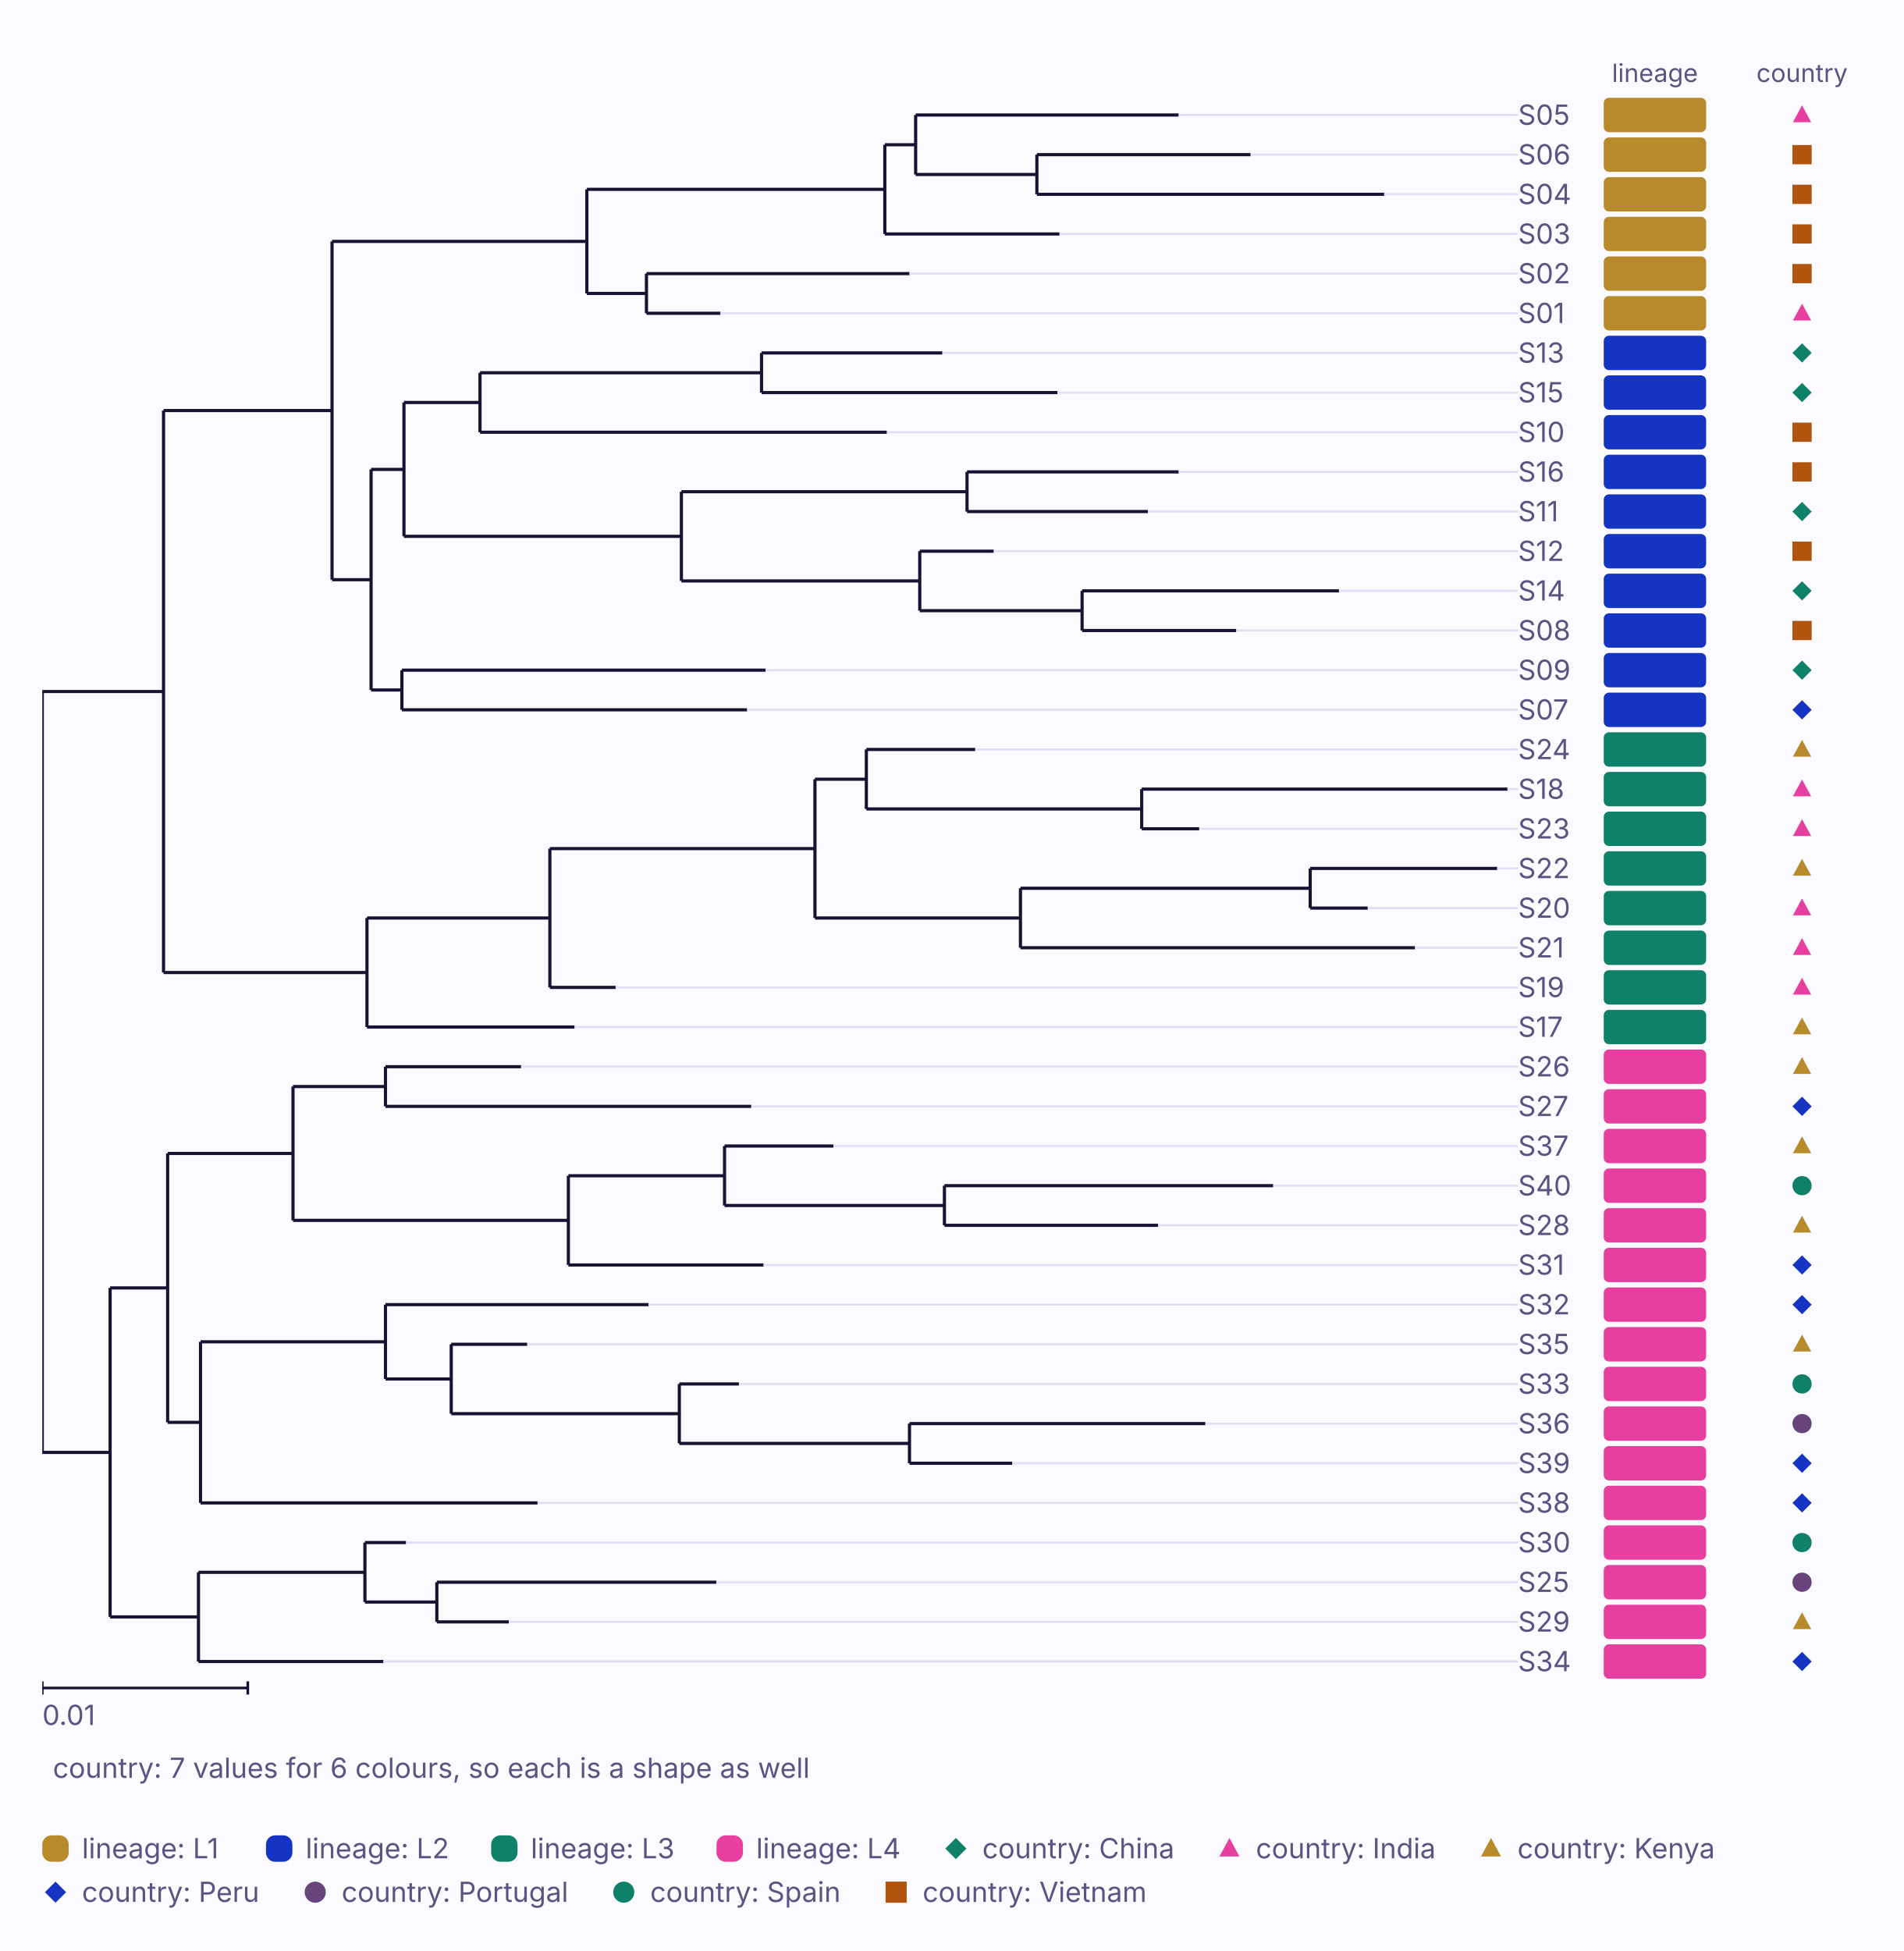
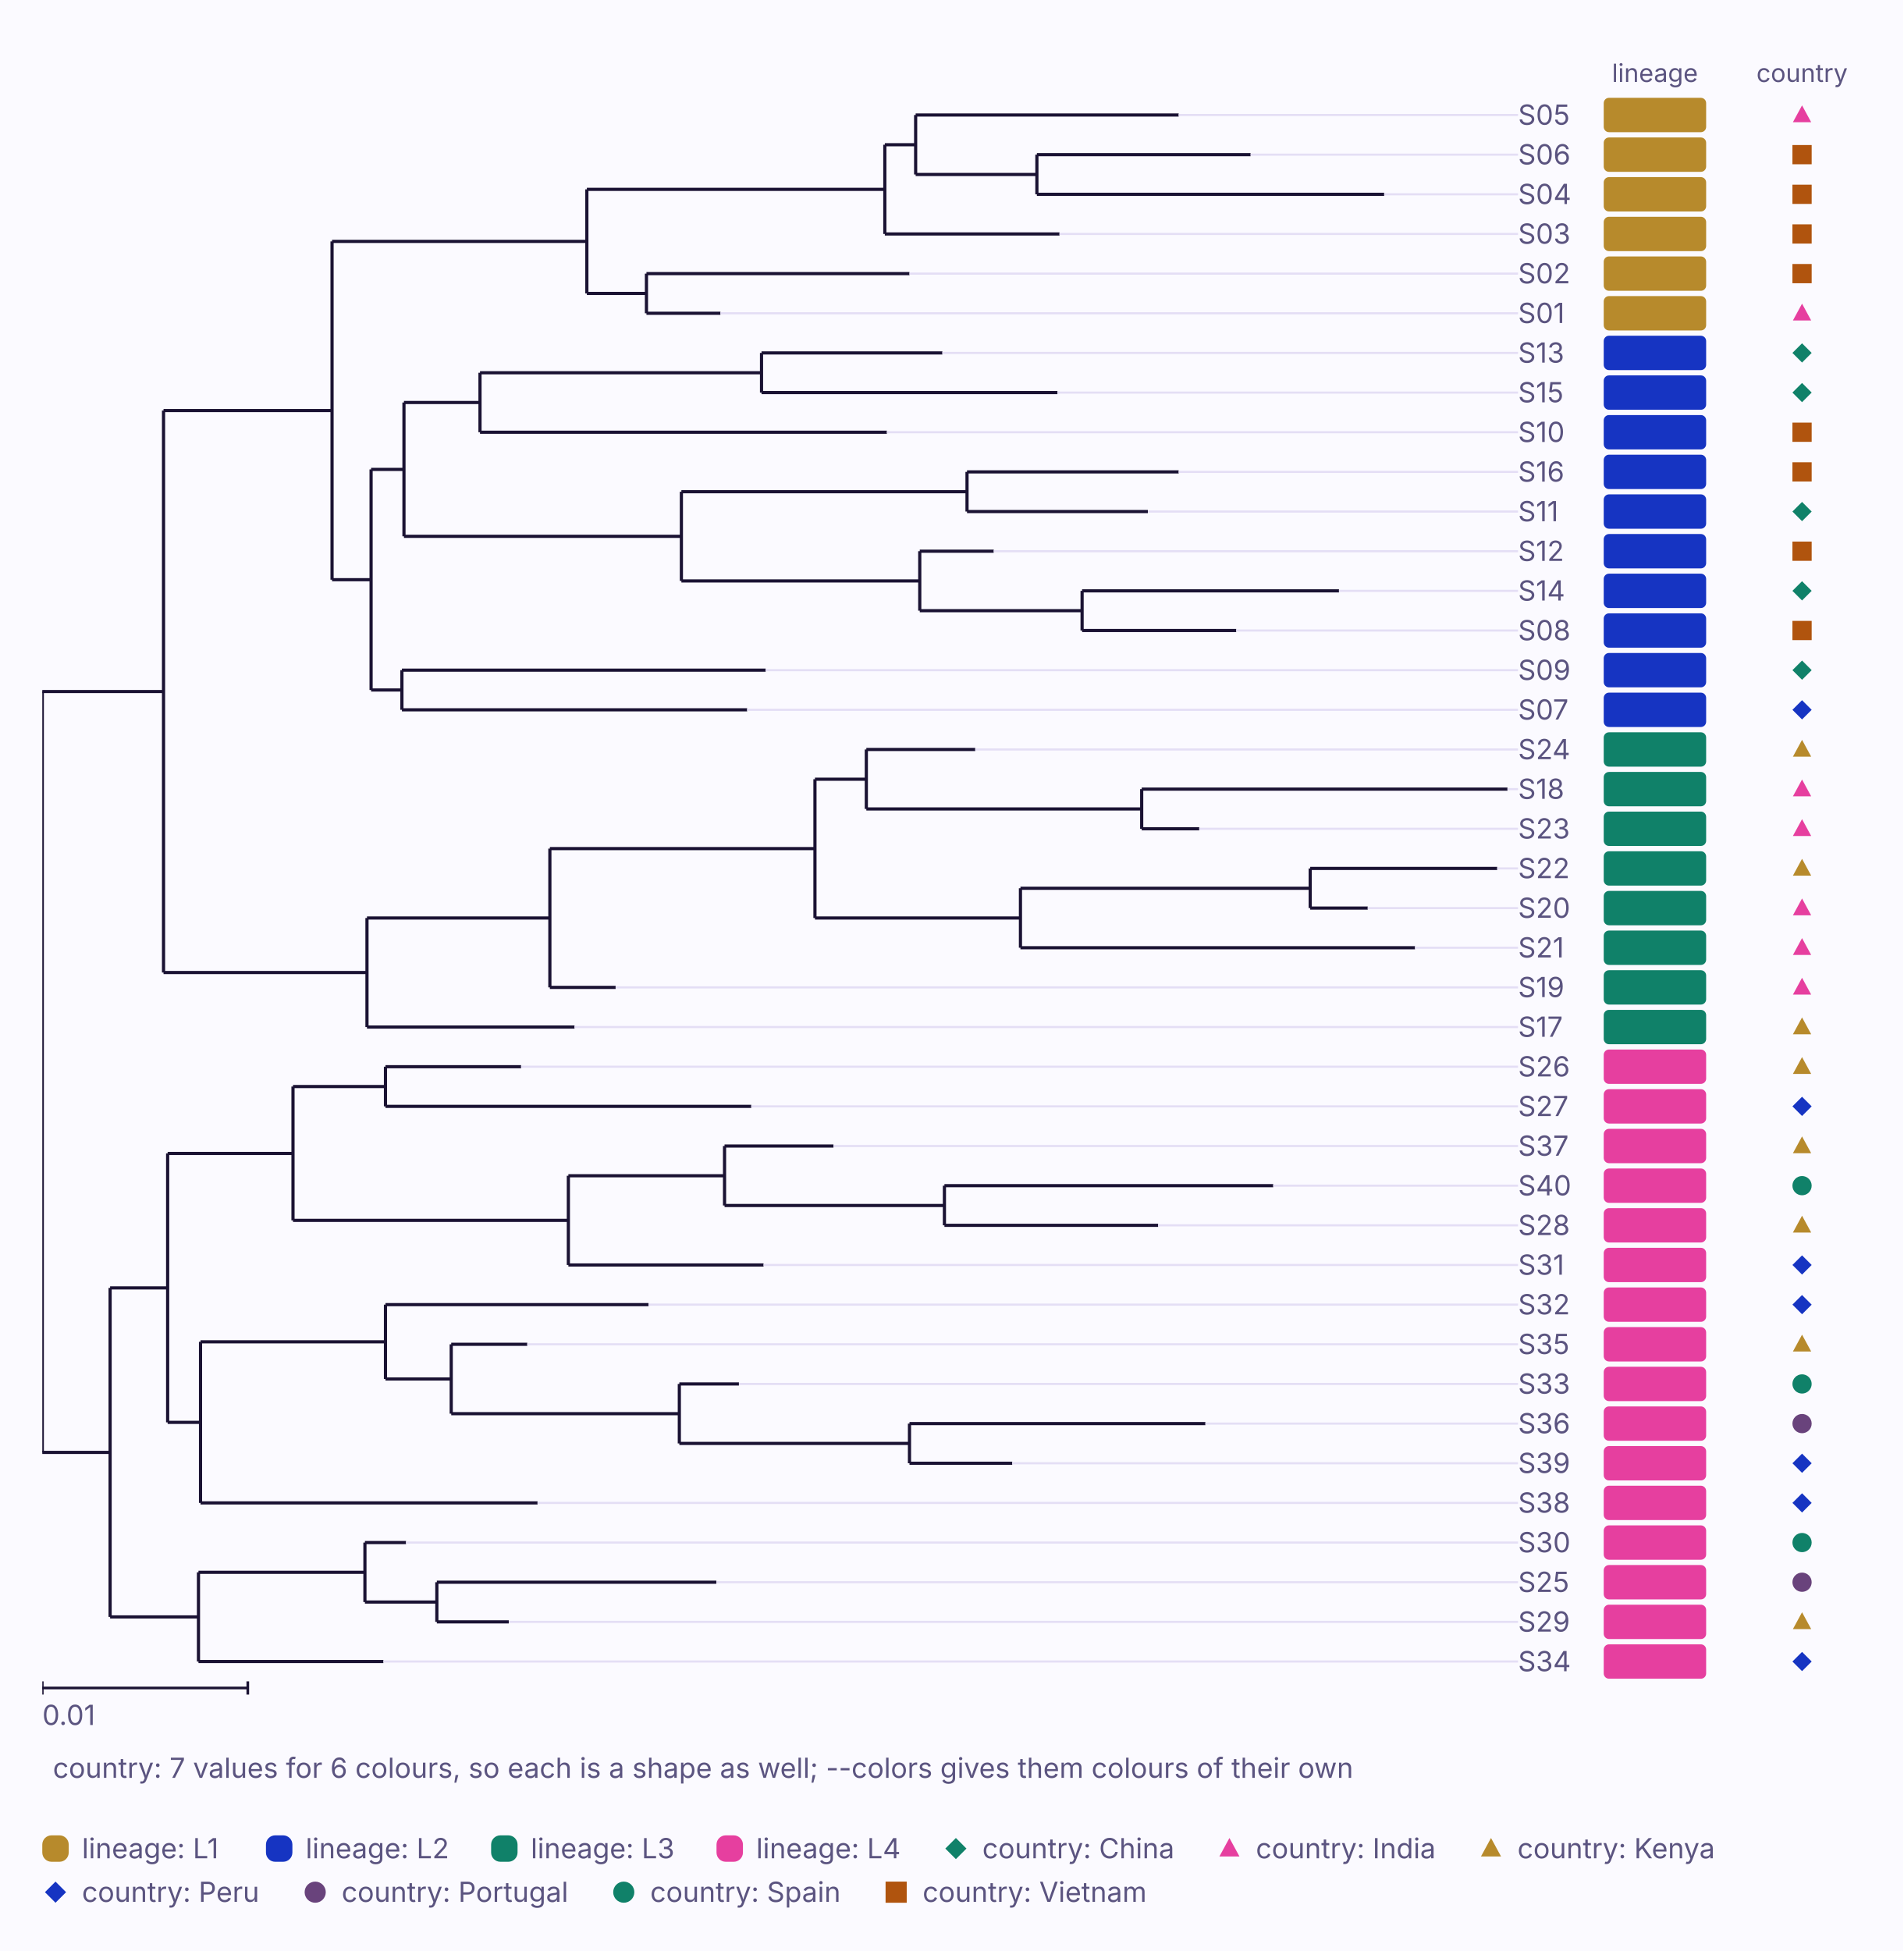
<svg xmlns="http://www.w3.org/2000/svg" width="720" height="738" viewBox="0 0 720 738" font-family="Inter, Liberation Sans, Arial, Helvetica, sans-serif" role="img" aria-labelledby="karyon-title karyon-desc">
  <defs>
    <clipPath id="karyon-clip-0">
      <rect x="16" y="14" width="686" height="665" />
    </clipPath>
    <clipPath id="karyon-clip-1">
      <rect x="16" y="691" width="686" height="33" />
    </clipPath>
  </defs>
  <rect x="0" y="0" width="720" height="738" fill="#fbfaff" />
  <g clip-path="url(#karyon-clip-0)">
    <line x1="16" y1="261.586" x2="61.866" y2="261.586" stroke="#1a1233" stroke-width="1.2" />
    <line x1="61.866" y1="155.297" x2="125.613" y2="155.297" stroke="#1a1233" stroke-width="1.2" />
    <line x1="125.613" y1="91.313" x2="222.009" y2="91.313" stroke="#1a1233" stroke-width="1.2" />
    <line x1="222.009" y1="71.625" x2="334.732" y2="71.625" stroke="#1a1233" stroke-width="1.2" />
    <line x1="334.732" y1="54.75" x2="346.392" y2="54.75" stroke="#1a1233" stroke-width="1.2" />
    <line x1="346.392" y1="43.5" x2="445.899" y2="43.5" stroke="#1a1233" stroke-width="1.2" />
    <line x1="346.392" y1="66" x2="392.259" y2="66" stroke="#1a1233" stroke-width="1.2" />
    <line x1="392.259" y1="58.5" x2="473.108" y2="58.5" stroke="#1a1233" stroke-width="1.2" />
    <line x1="392.259" y1="73.5" x2="523.638" y2="73.5" stroke="#1a1233" stroke-width="1.2" />
    <line x1="334.732" y1="88.5" x2="400.81" y2="88.5" stroke="#1a1233" stroke-width="1.2" />
    <line x1="222.009" y1="111" x2="244.554" y2="111" stroke="#1a1233" stroke-width="1.2" />
    <line x1="244.554" y1="103.5" x2="344.06" y2="103.5" stroke="#1a1233" stroke-width="1.2" />
    <line x1="244.554" y1="118.5" x2="272.54" y2="118.5" stroke="#1a1233" stroke-width="1.2" />
    <line x1="125.613" y1="219.281" x2="140.383" y2="219.281" stroke="#1a1233" stroke-width="1.2" />
    <line x1="140.383" y1="177.563" x2="152.821" y2="177.563" stroke="#1a1233" stroke-width="1.2" />
    <line x1="152.821" y1="152.25" x2="181.585" y2="152.25" stroke="#1a1233" stroke-width="1.2" />
    <line x1="181.585" y1="141" x2="288.088" y2="141" stroke="#1a1233" stroke-width="1.2" />
    <line x1="288.088" y1="133.5" x2="356.499" y2="133.5" stroke="#1a1233" stroke-width="1.2" />
    <line x1="288.088" y1="148.5" x2="400.033" y2="148.5" stroke="#1a1233" stroke-width="1.2" />
    <line x1="181.585" y1="163.5" x2="335.509" y2="163.5" stroke="#1a1233" stroke-width="1.2" />
    <line x1="152.821" y1="202.875" x2="257.77" y2="202.875" stroke="#1a1233" stroke-width="1.2" />
    <line x1="257.77" y1="186" x2="365.827" y2="186" stroke="#1a1233" stroke-width="1.2" />
    <line x1="365.827" y1="178.5" x2="445.899" y2="178.5" stroke="#1a1233" stroke-width="1.2" />
    <line x1="365.827" y1="193.5" x2="434.238" y2="193.5" stroke="#1a1233" stroke-width="1.2" />
    <line x1="257.77" y1="219.75" x2="347.947" y2="219.75" stroke="#1a1233" stroke-width="1.2" />
    <line x1="347.947" y1="208.5" x2="375.933" y2="208.5" stroke="#1a1233" stroke-width="1.2" />
    <line x1="347.947" y1="231" x2="409.361" y2="231" stroke="#1a1233" stroke-width="1.2" />
    <line x1="409.361" y1="223.5" x2="506.536" y2="223.5" stroke="#1a1233" stroke-width="1.2" />
    <line x1="409.361" y1="238.5" x2="467.666" y2="238.5" stroke="#1a1233" stroke-width="1.2" />
    <line x1="140.383" y1="261" x2="152.044" y2="261" stroke="#1a1233" stroke-width="1.2" />
    <line x1="152.044" y1="253.5" x2="289.643" y2="253.5" stroke="#1a1233" stroke-width="1.2" />
    <line x1="152.044" y1="268.5" x2="282.646" y2="268.5" stroke="#1a1233" stroke-width="1.2" />
    <line x1="61.866" y1="367.875" x2="138.828" y2="367.875" stroke="#1a1233" stroke-width="1.2" />
    <line x1="138.828" y1="347.25" x2="208.016" y2="347.25" stroke="#1a1233" stroke-width="1.2" />
    <line x1="208.016" y1="321" x2="308.3" y2="321" stroke="#1a1233" stroke-width="1.2" />
    <line x1="308.3" y1="294.75" x2="327.735" y2="294.75" stroke="#1a1233" stroke-width="1.2" />
    <line x1="327.735" y1="283.5" x2="368.937" y2="283.5" stroke="#1a1233" stroke-width="1.2" />
    <line x1="327.735" y1="306" x2="431.906" y2="306" stroke="#1a1233" stroke-width="1.2" />
    <line x1="431.906" y1="298.5" x2="570.282" y2="298.5" stroke="#1a1233" stroke-width="1.2" />
    <line x1="431.906" y1="313.5" x2="453.673" y2="313.5" stroke="#1a1233" stroke-width="1.2" />
    <line x1="308.3" y1="347.25" x2="386.04" y2="347.25" stroke="#1a1233" stroke-width="1.2" />
    <line x1="386.04" y1="336" x2="495.652" y2="336" stroke="#1a1233" stroke-width="1.2" />
    <line x1="495.652" y1="328.5" x2="566.395" y2="328.5" stroke="#1a1233" stroke-width="1.2" />
    <line x1="495.652" y1="343.5" x2="517.419" y2="343.5" stroke="#1a1233" stroke-width="1.2" />
    <line x1="386.04" y1="358.5" x2="535.299" y2="358.5" stroke="#1a1233" stroke-width="1.2" />
    <line x1="208.016" y1="373.5" x2="232.893" y2="373.5" stroke="#1a1233" stroke-width="1.2" />
    <line x1="138.828" y1="388.5" x2="217.345" y2="388.5" stroke="#1a1233" stroke-width="1.2" />
    <line x1="16" y1="549.398" x2="41.654" y2="549.398" stroke="#1a1233" stroke-width="1.2" />
    <line x1="41.654" y1="487.172" x2="63.421" y2="487.172" stroke="#1a1233" stroke-width="1.2" />
    <line x1="63.421" y1="436.313" x2="110.842" y2="436.313" stroke="#1a1233" stroke-width="1.2" />
    <line x1="110.842" y1="411" x2="145.825" y2="411" stroke="#1a1233" stroke-width="1.2" />
    <line x1="145.825" y1="403.5" x2="197.133" y2="403.5" stroke="#1a1233" stroke-width="1.2" />
    <line x1="145.825" y1="418.5" x2="284.201" y2="418.5" stroke="#1a1233" stroke-width="1.2" />
    <line x1="110.842" y1="461.625" x2="215.013" y2="461.625" stroke="#1a1233" stroke-width="1.2" />
    <line x1="215.013" y1="444.75" x2="274.095" y2="444.75" stroke="#1a1233" stroke-width="1.2" />
    <line x1="274.095" y1="433.5" x2="315.297" y2="433.5" stroke="#1a1233" stroke-width="1.2" />
    <line x1="274.095" y1="456" x2="357.276" y2="456" stroke="#1a1233" stroke-width="1.2" />
    <line x1="357.276" y1="448.5" x2="481.659" y2="448.5" stroke="#1a1233" stroke-width="1.2" />
    <line x1="357.276" y1="463.5" x2="438.125" y2="463.5" stroke="#1a1233" stroke-width="1.2" />
    <line x1="215.013" y1="478.5" x2="288.865" y2="478.5" stroke="#1a1233" stroke-width="1.2" />
    <line x1="63.421" y1="538.031" x2="75.859" y2="538.031" stroke="#1a1233" stroke-width="1.2" />
    <line x1="75.859" y1="507.563" x2="145.825" y2="507.563" stroke="#1a1233" stroke-width="1.2" />
    <line x1="145.825" y1="493.5" x2="245.331" y2="493.5" stroke="#1a1233" stroke-width="1.2" />
    <line x1="145.825" y1="521.625" x2="170.701" y2="521.625" stroke="#1a1233" stroke-width="1.2" />
    <line x1="170.701" y1="508.5" x2="199.465" y2="508.5" stroke="#1a1233" stroke-width="1.2" />
    <line x1="170.701" y1="534.75" x2="256.992" y2="534.75" stroke="#1a1233" stroke-width="1.2" />
    <line x1="256.992" y1="523.5" x2="279.537" y2="523.5" stroke="#1a1233" stroke-width="1.2" />
    <line x1="256.992" y1="546" x2="344.06" y2="546" stroke="#1a1233" stroke-width="1.2" />
    <line x1="344.06" y1="538.5" x2="456.005" y2="538.5" stroke="#1a1233" stroke-width="1.2" />
    <line x1="344.06" y1="553.5" x2="382.93" y2="553.5" stroke="#1a1233" stroke-width="1.2" />
    <line x1="75.859" y1="568.5" x2="203.352" y2="568.5" stroke="#1a1233" stroke-width="1.2" />
    <line x1="41.654" y1="611.625" x2="75.082" y2="611.625" stroke="#1a1233" stroke-width="1.2" />
    <line x1="75.082" y1="594.75" x2="138.051" y2="594.75" stroke="#1a1233" stroke-width="1.2" />
    <line x1="138.051" y1="583.5" x2="153.599" y2="583.5" stroke="#1a1233" stroke-width="1.2" />
    <line x1="138.051" y1="606" x2="165.26" y2="606" stroke="#1a1233" stroke-width="1.2" />
    <line x1="165.26" y1="598.5" x2="270.985" y2="598.5" stroke="#1a1233" stroke-width="1.2" />
    <line x1="165.26" y1="613.5" x2="192.468" y2="613.5" stroke="#1a1233" stroke-width="1.2" />
    <line x1="75.082" y1="628.5" x2="145.047" y2="628.5" stroke="#1a1233" stroke-width="1.2" />
    <line x1="16" y1="261.586" x2="16" y2="549.398" stroke="#1a1233" stroke-width="1.2" />
    <g>
      <line x1="61.866" y1="155.297" x2="61.866" y2="367.875" stroke="#1a1233" stroke-width="1.2" />
    </g>
    <g>
      <line x1="125.613" y1="91.313" x2="125.613" y2="219.281" stroke="#1a1233" stroke-width="1.2" />
    </g>
    <g>
      <line x1="222.009" y1="71.625" x2="222.009" y2="111" stroke="#1a1233" stroke-width="1.2" />
    </g>
    <g>
      <line x1="334.732" y1="54.75" x2="334.732" y2="88.5" stroke="#1a1233" stroke-width="1.2" />
    </g>
    <g>
      <line x1="346.392" y1="43.5" x2="346.392" y2="66" stroke="#1a1233" stroke-width="1.2" />
    </g>
    <g>
      <line x1="392.259" y1="58.5" x2="392.259" y2="73.5" stroke="#1a1233" stroke-width="1.2" />
    </g>
    <g>
      <line x1="244.554" y1="103.5" x2="244.554" y2="118.5" stroke="#1a1233" stroke-width="1.2" />
    </g>
    <g>
      <line x1="140.383" y1="177.563" x2="140.383" y2="261" stroke="#1a1233" stroke-width="1.2" />
    </g>
    <g>
      <line x1="152.821" y1="152.25" x2="152.821" y2="202.875" stroke="#1a1233" stroke-width="1.2" />
    </g>
    <g>
      <line x1="181.585" y1="141" x2="181.585" y2="163.5" stroke="#1a1233" stroke-width="1.2" />
    </g>
    <g>
      <line x1="288.088" y1="133.5" x2="288.088" y2="148.5" stroke="#1a1233" stroke-width="1.2" />
    </g>
    <g>
      <line x1="257.77" y1="186" x2="257.77" y2="219.75" stroke="#1a1233" stroke-width="1.2" />
    </g>
    <g>
      <line x1="365.827" y1="178.5" x2="365.827" y2="193.5" stroke="#1a1233" stroke-width="1.2" />
    </g>
    <g>
      <line x1="347.947" y1="208.5" x2="347.947" y2="231" stroke="#1a1233" stroke-width="1.2" />
    </g>
    <g>
      <line x1="409.361" y1="223.5" x2="409.361" y2="238.5" stroke="#1a1233" stroke-width="1.2" />
    </g>
    <g>
      <line x1="152.044" y1="253.5" x2="152.044" y2="268.5" stroke="#1a1233" stroke-width="1.2" />
    </g>
    <g>
      <line x1="138.828" y1="347.25" x2="138.828" y2="388.5" stroke="#1a1233" stroke-width="1.2" />
    </g>
    <g>
      <line x1="208.016" y1="321" x2="208.016" y2="373.5" stroke="#1a1233" stroke-width="1.2" />
    </g>
    <g>
      <line x1="308.3" y1="294.75" x2="308.3" y2="347.25" stroke="#1a1233" stroke-width="1.2" />
    </g>
    <g>
      <line x1="327.735" y1="283.5" x2="327.735" y2="306" stroke="#1a1233" stroke-width="1.2" />
    </g>
    <g>
      <line x1="431.906" y1="298.5" x2="431.906" y2="313.5" stroke="#1a1233" stroke-width="1.2" />
    </g>
    <g>
      <line x1="386.04" y1="336" x2="386.04" y2="358.5" stroke="#1a1233" stroke-width="1.2" />
    </g>
    <g>
      <line x1="495.652" y1="328.5" x2="495.652" y2="343.5" stroke="#1a1233" stroke-width="1.2" />
    </g>
    <g>
      <line x1="41.654" y1="487.172" x2="41.654" y2="611.625" stroke="#1a1233" stroke-width="1.2" />
    </g>
    <g>
      <line x1="63.421" y1="436.313" x2="63.421" y2="538.031" stroke="#1a1233" stroke-width="1.2" />
    </g>
    <g>
      <line x1="110.842" y1="411" x2="110.842" y2="461.625" stroke="#1a1233" stroke-width="1.2" />
    </g>
    <g>
      <line x1="145.825" y1="403.5" x2="145.825" y2="418.5" stroke="#1a1233" stroke-width="1.2" />
    </g>
    <g>
      <line x1="215.013" y1="444.75" x2="215.013" y2="478.5" stroke="#1a1233" stroke-width="1.2" />
    </g>
    <g>
      <line x1="274.095" y1="433.5" x2="274.095" y2="456" stroke="#1a1233" stroke-width="1.2" />
    </g>
    <g>
      <line x1="357.276" y1="448.5" x2="357.276" y2="463.5" stroke="#1a1233" stroke-width="1.2" />
    </g>
    <g>
      <line x1="75.859" y1="507.563" x2="75.859" y2="568.5" stroke="#1a1233" stroke-width="1.2" />
    </g>
    <g>
      <line x1="145.825" y1="493.5" x2="145.825" y2="521.625" stroke="#1a1233" stroke-width="1.2" />
    </g>
    <g>
      <line x1="170.701" y1="508.5" x2="170.701" y2="534.75" stroke="#1a1233" stroke-width="1.2" />
    </g>
    <g>
      <line x1="256.992" y1="523.5" x2="256.992" y2="546" stroke="#1a1233" stroke-width="1.2" />
    </g>
    <g>
      <line x1="344.06" y1="538.5" x2="344.06" y2="553.5" stroke="#1a1233" stroke-width="1.2" />
    </g>
    <g>
      <line x1="75.082" y1="594.75" x2="75.082" y2="628.5" stroke="#1a1233" stroke-width="1.2" />
    </g>
    <g>
      <line x1="138.051" y1="583.5" x2="138.051" y2="606" stroke="#1a1233" stroke-width="1.2" />
    </g>
    <g>
      <line x1="165.26" y1="598.5" x2="165.26" y2="613.5" stroke="#1a1233" stroke-width="1.2" />
    </g>
    <line x1="445.899" y1="43.5" x2="574.282" y2="43.5" stroke="#e4def5" stroke-width="0.8" />
    <text x="574.282" y="47.175" fill="#5b5480" font-size="10.5" text-anchor="start">S05</text>
    <line x1="473.108" y1="58.5" x2="574.282" y2="58.5" stroke="#e4def5" stroke-width="0.8" />
    <text x="574.282" y="62.175" fill="#5b5480" font-size="10.5" text-anchor="start">S06</text>
    <line x1="523.638" y1="73.5" x2="574.282" y2="73.5" stroke="#e4def5" stroke-width="0.8" />
    <text x="574.282" y="77.175" fill="#5b5480" font-size="10.5" text-anchor="start">S04</text>
    <line x1="400.81" y1="88.5" x2="574.282" y2="88.5" stroke="#e4def5" stroke-width="0.8" />
    <text x="574.282" y="92.175" fill="#5b5480" font-size="10.5" text-anchor="start">S03</text>
    <line x1="344.06" y1="103.5" x2="574.282" y2="103.5" stroke="#e4def5" stroke-width="0.8" />
    <text x="574.282" y="107.175" fill="#5b5480" font-size="10.5" text-anchor="start">S02</text>
    <line x1="272.54" y1="118.5" x2="574.282" y2="118.5" stroke="#e4def5" stroke-width="0.8" />
    <text x="574.282" y="122.175" fill="#5b5480" font-size="10.5" text-anchor="start">S01</text>
    <line x1="356.499" y1="133.5" x2="574.282" y2="133.5" stroke="#e4def5" stroke-width="0.8" />
    <text x="574.282" y="137.175" fill="#5b5480" font-size="10.5" text-anchor="start">S13</text>
    <line x1="400.033" y1="148.5" x2="574.282" y2="148.5" stroke="#e4def5" stroke-width="0.8" />
    <text x="574.282" y="152.175" fill="#5b5480" font-size="10.5" text-anchor="start">S15</text>
    <line x1="335.509" y1="163.5" x2="574.282" y2="163.5" stroke="#e4def5" stroke-width="0.8" />
    <text x="574.282" y="167.175" fill="#5b5480" font-size="10.5" text-anchor="start">S10</text>
    <line x1="445.899" y1="178.5" x2="574.282" y2="178.5" stroke="#e4def5" stroke-width="0.8" />
    <text x="574.282" y="182.175" fill="#5b5480" font-size="10.5" text-anchor="start">S16</text>
    <line x1="434.238" y1="193.5" x2="574.282" y2="193.5" stroke="#e4def5" stroke-width="0.8" />
    <text x="574.282" y="197.175" fill="#5b5480" font-size="10.5" text-anchor="start">S11</text>
    <line x1="375.933" y1="208.5" x2="574.282" y2="208.5" stroke="#e4def5" stroke-width="0.8" />
    <text x="574.282" y="212.175" fill="#5b5480" font-size="10.5" text-anchor="start">S12</text>
    <line x1="506.536" y1="223.5" x2="574.282" y2="223.5" stroke="#e4def5" stroke-width="0.8" />
    <text x="574.282" y="227.175" fill="#5b5480" font-size="10.5" text-anchor="start">S14</text>
    <line x1="467.666" y1="238.5" x2="574.282" y2="238.5" stroke="#e4def5" stroke-width="0.8" />
    <text x="574.282" y="242.175" fill="#5b5480" font-size="10.5" text-anchor="start">S08</text>
    <line x1="289.643" y1="253.5" x2="574.282" y2="253.5" stroke="#e4def5" stroke-width="0.8" />
    <text x="574.282" y="257.175" fill="#5b5480" font-size="10.5" text-anchor="start">S09</text>
    <line x1="282.646" y1="268.5" x2="574.282" y2="268.5" stroke="#e4def5" stroke-width="0.8" />
    <text x="574.282" y="272.175" fill="#5b5480" font-size="10.5" text-anchor="start">S07</text>
    <line x1="368.937" y1="283.5" x2="574.282" y2="283.5" stroke="#e4def5" stroke-width="0.8" />
    <text x="574.282" y="287.175" fill="#5b5480" font-size="10.5" text-anchor="start">S24</text>
    <line x1="570.282" y1="298.5" x2="574.282" y2="298.5" stroke="#e4def5" stroke-width="0.8" />
    <text x="574.282" y="302.175" fill="#5b5480" font-size="10.5" text-anchor="start">S18</text>
    <line x1="453.673" y1="313.5" x2="574.282" y2="313.5" stroke="#e4def5" stroke-width="0.8" />
    <text x="574.282" y="317.175" fill="#5b5480" font-size="10.5" text-anchor="start">S23</text>
    <line x1="566.395" y1="328.5" x2="574.282" y2="328.5" stroke="#e4def5" stroke-width="0.8" />
    <text x="574.282" y="332.175" fill="#5b5480" font-size="10.5" text-anchor="start">S22</text>
    <line x1="517.419" y1="343.5" x2="574.282" y2="343.5" stroke="#e4def5" stroke-width="0.8" />
    <text x="574.282" y="347.175" fill="#5b5480" font-size="10.5" text-anchor="start">S20</text>
    <line x1="535.299" y1="358.5" x2="574.282" y2="358.5" stroke="#e4def5" stroke-width="0.8" />
    <text x="574.282" y="362.175" fill="#5b5480" font-size="10.5" text-anchor="start">S21</text>
    <line x1="232.893" y1="373.5" x2="574.282" y2="373.5" stroke="#e4def5" stroke-width="0.8" />
    <text x="574.282" y="377.175" fill="#5b5480" font-size="10.5" text-anchor="start">S19</text>
    <line x1="217.345" y1="388.5" x2="574.282" y2="388.5" stroke="#e4def5" stroke-width="0.8" />
    <text x="574.282" y="392.175" fill="#5b5480" font-size="10.5" text-anchor="start">S17</text>
    <line x1="197.133" y1="403.5" x2="574.282" y2="403.5" stroke="#e4def5" stroke-width="0.8" />
    <text x="574.282" y="407.175" fill="#5b5480" font-size="10.5" text-anchor="start">S26</text>
    <line x1="284.201" y1="418.5" x2="574.282" y2="418.5" stroke="#e4def5" stroke-width="0.8" />
    <text x="574.282" y="422.175" fill="#5b5480" font-size="10.5" text-anchor="start">S27</text>
    <line x1="315.297" y1="433.5" x2="574.282" y2="433.5" stroke="#e4def5" stroke-width="0.8" />
    <text x="574.282" y="437.175" fill="#5b5480" font-size="10.5" text-anchor="start">S37</text>
    <line x1="481.659" y1="448.5" x2="574.282" y2="448.5" stroke="#e4def5" stroke-width="0.8" />
    <text x="574.282" y="452.175" fill="#5b5480" font-size="10.5" text-anchor="start">S40</text>
    <line x1="438.125" y1="463.5" x2="574.282" y2="463.5" stroke="#e4def5" stroke-width="0.8" />
    <text x="574.282" y="467.175" fill="#5b5480" font-size="10.5" text-anchor="start">S28</text>
    <line x1="288.865" y1="478.5" x2="574.282" y2="478.5" stroke="#e4def5" stroke-width="0.8" />
    <text x="574.282" y="482.175" fill="#5b5480" font-size="10.5" text-anchor="start">S31</text>
    <line x1="245.331" y1="493.5" x2="574.282" y2="493.5" stroke="#e4def5" stroke-width="0.8" />
    <text x="574.282" y="497.175" fill="#5b5480" font-size="10.5" text-anchor="start">S32</text>
    <line x1="199.465" y1="508.5" x2="574.282" y2="508.5" stroke="#e4def5" stroke-width="0.8" />
    <text x="574.282" y="512.175" fill="#5b5480" font-size="10.5" text-anchor="start">S35</text>
    <line x1="279.537" y1="523.5" x2="574.282" y2="523.5" stroke="#e4def5" stroke-width="0.8" />
    <text x="574.282" y="527.175" fill="#5b5480" font-size="10.5" text-anchor="start">S33</text>
    <line x1="456.005" y1="538.5" x2="574.282" y2="538.5" stroke="#e4def5" stroke-width="0.8" />
    <text x="574.282" y="542.175" fill="#5b5480" font-size="10.5" text-anchor="start">S36</text>
    <line x1="382.93" y1="553.5" x2="574.282" y2="553.5" stroke="#e4def5" stroke-width="0.8" />
    <text x="574.282" y="557.175" fill="#5b5480" font-size="10.5" text-anchor="start">S39</text>
    <line x1="203.352" y1="568.5" x2="574.282" y2="568.5" stroke="#e4def5" stroke-width="0.8" />
    <text x="574.282" y="572.175" fill="#5b5480" font-size="10.5" text-anchor="start">S38</text>
    <line x1="153.599" y1="583.5" x2="574.282" y2="583.5" stroke="#e4def5" stroke-width="0.8" />
    <text x="574.282" y="587.175" fill="#5b5480" font-size="10.5" text-anchor="start">S30</text>
    <line x1="270.985" y1="598.5" x2="574.282" y2="598.5" stroke="#e4def5" stroke-width="0.8" />
    <text x="574.282" y="602.175" fill="#5b5480" font-size="10.5" text-anchor="start">S25</text>
    <line x1="192.468" y1="613.5" x2="574.282" y2="613.5" stroke="#e4def5" stroke-width="0.8" />
    <text x="574.282" y="617.175" fill="#5b5480" font-size="10.5" text-anchor="start">S29</text>
    <line x1="145.047" y1="628.5" x2="574.282" y2="628.5" stroke="#e4def5" stroke-width="0.8" />
    <text x="574.282" y="632.175" fill="#5b5480" font-size="10.5" text-anchor="start">S34</text>
    <text x="626.066" y="31" fill="#5b5480" font-size="9.5" text-anchor="middle">lineage</text>
    <g>
      <rect x="606.694" y="37" width="38.744" height="13" rx="2" fill="#b78a2c" />
    </g>
    <g>
      <rect x="606.694" y="52" width="38.744" height="13" rx="2" fill="#b78a2c" />
    </g>
    <g>
      <rect x="606.694" y="67" width="38.744" height="13" rx="2" fill="#b78a2c" />
    </g>
    <g>
      <rect x="606.694" y="82" width="38.744" height="13" rx="2" fill="#b78a2c" />
    </g>
    <g>
      <rect x="606.694" y="97" width="38.744" height="13" rx="2" fill="#b78a2c" />
    </g>
    <g>
      <rect x="606.694" y="112" width="38.744" height="13" rx="2" fill="#b78a2c" />
    </g>
    <g>
      <rect x="606.694" y="127" width="38.744" height="13" rx="2" fill="#1634c2" />
    </g>
    <g>
      <rect x="606.694" y="142" width="38.744" height="13" rx="2" fill="#1634c2" />
    </g>
    <g>
      <rect x="606.694" y="157" width="38.744" height="13" rx="2" fill="#1634c2" />
    </g>
    <g>
      <rect x="606.694" y="172" width="38.744" height="13" rx="2" fill="#1634c2" />
    </g>
    <g>
      <rect x="606.694" y="187" width="38.744" height="13" rx="2" fill="#1634c2" />
    </g>
    <g>
      <rect x="606.694" y="202" width="38.744" height="13" rx="2" fill="#1634c2" />
    </g>
    <g>
      <rect x="606.694" y="217" width="38.744" height="13" rx="2" fill="#1634c2" />
    </g>
    <g>
      <rect x="606.694" y="232" width="38.744" height="13" rx="2" fill="#1634c2" />
    </g>
    <g>
      <rect x="606.694" y="247" width="38.744" height="13" rx="2" fill="#1634c2" />
    </g>
    <g>
      <rect x="606.694" y="262" width="38.744" height="13" rx="2" fill="#1634c2" />
    </g>
    <g>
      <rect x="606.694" y="277" width="38.744" height="13" rx="2" fill="#108169" />
    </g>
    <g>
      <rect x="606.694" y="292" width="38.744" height="13" rx="2" fill="#108169" />
    </g>
    <g>
      <rect x="606.694" y="307" width="38.744" height="13" rx="2" fill="#108169" />
    </g>
    <g>
      <rect x="606.694" y="322" width="38.744" height="13" rx="2" fill="#108169" />
    </g>
    <g>
      <rect x="606.694" y="337" width="38.744" height="13" rx="2" fill="#108169" />
    </g>
    <g>
      <rect x="606.694" y="352" width="38.744" height="13" rx="2" fill="#108169" />
    </g>
    <g>
      <rect x="606.694" y="367" width="38.744" height="13" rx="2" fill="#108169" />
    </g>
    <g>
      <rect x="606.694" y="382" width="38.744" height="13" rx="2" fill="#108169" />
    </g>
    <g>
      <rect x="606.694" y="397" width="38.744" height="13" rx="2" fill="#e63f9f" />
    </g>
    <g>
      <rect x="606.694" y="412" width="38.744" height="13" rx="2" fill="#e63f9f" />
    </g>
    <g>
      <rect x="606.694" y="427" width="38.744" height="13" rx="2" fill="#e63f9f" />
    </g>
    <g>
      <rect x="606.694" y="442" width="38.744" height="13" rx="2" fill="#e63f9f" />
    </g>
    <g>
      <rect x="606.694" y="457" width="38.744" height="13" rx="2" fill="#e63f9f" />
    </g>
    <g>
      <rect x="606.694" y="472" width="38.744" height="13" rx="2" fill="#e63f9f" />
    </g>
    <g>
      <rect x="606.694" y="487" width="38.744" height="13" rx="2" fill="#e63f9f" />
    </g>
    <g>
      <rect x="606.694" y="502" width="38.744" height="13" rx="2" fill="#e63f9f" />
    </g>
    <g>
      <rect x="606.694" y="517" width="38.744" height="13" rx="2" fill="#e63f9f" />
    </g>
    <g>
      <rect x="606.694" y="532" width="38.744" height="13" rx="2" fill="#e63f9f" />
    </g>
    <g>
      <rect x="606.694" y="547" width="38.744" height="13" rx="2" fill="#e63f9f" />
    </g>
    <g>
      <rect x="606.694" y="562" width="38.744" height="13" rx="2" fill="#e63f9f" />
    </g>
    <g>
      <rect x="606.694" y="577" width="38.744" height="13" rx="2" fill="#e63f9f" />
    </g>
    <g>
      <rect x="606.694" y="592" width="38.744" height="13" rx="2" fill="#e63f9f" />
    </g>
    <g>
      <rect x="606.694" y="607" width="38.744" height="13" rx="2" fill="#e63f9f" />
    </g>
    <g>
      <rect x="606.694" y="622" width="38.744" height="13" rx="2" fill="#e63f9f" />
    </g>
    <text x="681.719" y="31" fill="#5b5480" font-size="9.5" text-anchor="middle">country</text>
    <g>
      <polygon points="681.719,39.06 685.937,46.83 677.501,46.83" fill="#fbfaff" />
      <polygon points="681.719,39.86 685.177,46.23 678.261,46.23" fill="#e63f9f" />
    </g>
    <g>
      <rect x="677.279" y="54.06" width="8.88" height="8.88" fill="#fbfaff" />
      <rect x="678.079" y="54.86" width="7.28" height="7.28" fill="#b0540e" />
    </g>
    <g>
      <rect x="677.279" y="69.06" width="8.88" height="8.88" fill="#fbfaff" />
      <rect x="678.079" y="69.86" width="7.28" height="7.28" fill="#b0540e" />
    </g>
    <g>
      <rect x="677.279" y="84.06" width="8.88" height="8.88" fill="#fbfaff" />
      <rect x="678.079" y="84.86" width="7.28" height="7.28" fill="#b0540e" />
    </g>
    <g>
      <rect x="677.279" y="99.06" width="8.88" height="8.88" fill="#fbfaff" />
      <rect x="678.079" y="99.86" width="7.28" height="7.28" fill="#b0540e" />
    </g>
    <g>
      <polygon points="681.719,114.06 685.937,121.83 677.501,121.83" fill="#fbfaff" />
      <polygon points="681.719,114.86 685.177,121.23 678.261,121.23" fill="#e63f9f" />
    </g>
    <g>
      <polygon points="681.719,129.06 686.159,133.5 681.719,137.94 677.279,133.5" fill="#fbfaff" />
      <polygon points="681.719,129.86 685.359,133.5 681.719,137.14 678.079,133.5" fill="#108169" />
    </g>
    <g>
      <polygon points="681.719,144.06 686.159,148.5 681.719,152.94 677.279,148.5" fill="#fbfaff" />
      <polygon points="681.719,144.86 685.359,148.5 681.719,152.14 678.079,148.5" fill="#108169" />
    </g>
    <g>
      <rect x="677.279" y="159.06" width="8.88" height="8.88" fill="#fbfaff" />
      <rect x="678.079" y="159.86" width="7.28" height="7.28" fill="#b0540e" />
    </g>
    <g>
      <rect x="677.279" y="174.06" width="8.88" height="8.88" fill="#fbfaff" />
      <rect x="678.079" y="174.86" width="7.28" height="7.28" fill="#b0540e" />
    </g>
    <g>
      <polygon points="681.719,189.06 686.159,193.5 681.719,197.94 677.279,193.5" fill="#fbfaff" />
      <polygon points="681.719,189.86 685.359,193.5 681.719,197.14 678.079,193.5" fill="#108169" />
    </g>
    <g>
      <rect x="677.279" y="204.06" width="8.88" height="8.88" fill="#fbfaff" />
      <rect x="678.079" y="204.86" width="7.28" height="7.28" fill="#b0540e" />
    </g>
    <g>
      <polygon points="681.719,219.06 686.159,223.5 681.719,227.94 677.279,223.5" fill="#fbfaff" />
      <polygon points="681.719,219.86 685.359,223.5 681.719,227.14 678.079,223.5" fill="#108169" />
    </g>
    <g>
      <rect x="677.279" y="234.06" width="8.88" height="8.88" fill="#fbfaff" />
      <rect x="678.079" y="234.86" width="7.28" height="7.28" fill="#b0540e" />
    </g>
    <g>
      <polygon points="681.719,249.06 686.159,253.5 681.719,257.94 677.279,253.5" fill="#fbfaff" />
      <polygon points="681.719,249.86 685.359,253.5 681.719,257.14 678.079,253.5" fill="#108169" />
    </g>
    <g>
      <polygon points="681.719,264.06 686.159,268.5 681.719,272.94 677.279,268.5" fill="#fbfaff" />
      <polygon points="681.719,264.86 685.359,268.5 681.719,272.14 678.079,268.5" fill="#1634c2" />
    </g>
    <g>
      <polygon points="681.719,279.06 685.937,286.83 677.501,286.83" fill="#fbfaff" />
      <polygon points="681.719,279.86 685.177,286.23 678.261,286.23" fill="#b78a2c" />
    </g>
    <g>
      <polygon points="681.719,294.06 685.937,301.83 677.501,301.83" fill="#fbfaff" />
      <polygon points="681.719,294.86 685.177,301.23 678.261,301.23" fill="#e63f9f" />
    </g>
    <g>
      <polygon points="681.719,309.06 685.937,316.83 677.501,316.83" fill="#fbfaff" />
      <polygon points="681.719,309.86 685.177,316.23 678.261,316.23" fill="#e63f9f" />
    </g>
    <g>
      <polygon points="681.719,324.06 685.937,331.83 677.501,331.83" fill="#fbfaff" />
      <polygon points="681.719,324.86 685.177,331.23 678.261,331.23" fill="#b78a2c" />
    </g>
    <g>
      <polygon points="681.719,339.06 685.937,346.83 677.501,346.83" fill="#fbfaff" />
      <polygon points="681.719,339.86 685.177,346.23 678.261,346.23" fill="#e63f9f" />
    </g>
    <g>
      <polygon points="681.719,354.06 685.937,361.83 677.501,361.83" fill="#fbfaff" />
      <polygon points="681.719,354.86 685.177,361.23 678.261,361.23" fill="#e63f9f" />
    </g>
    <g>
      <polygon points="681.719,369.06 685.937,376.83 677.501,376.83" fill="#fbfaff" />
      <polygon points="681.719,369.86 685.177,376.23 678.261,376.23" fill="#e63f9f" />
    </g>
    <g>
      <polygon points="681.719,384.06 685.937,391.83 677.501,391.83" fill="#fbfaff" />
      <polygon points="681.719,384.86 685.177,391.23 678.261,391.23" fill="#b78a2c" />
    </g>
    <g>
      <polygon points="681.719,399.06 685.937,406.83 677.501,406.83" fill="#fbfaff" />
      <polygon points="681.719,399.86 685.177,406.23 678.261,406.23" fill="#b78a2c" />
    </g>
    <g>
      <polygon points="681.719,414.06 686.159,418.5 681.719,422.94 677.279,418.5" fill="#fbfaff" />
      <polygon points="681.719,414.86 685.359,418.5 681.719,422.14 678.079,418.5" fill="#1634c2" />
    </g>
    <g>
      <polygon points="681.719,429.06 685.937,436.83 677.501,436.83" fill="#fbfaff" />
      <polygon points="681.719,429.86 685.177,436.23 678.261,436.23" fill="#b78a2c" />
    </g>
    <g>
      <circle cx="681.719" cy="448.5" r="4.44" fill="#fbfaff" />
      <circle cx="681.719" cy="448.5" r="3.64" fill="#108169" />
    </g>
    <g>
      <polygon points="681.719,459.06 685.937,466.83 677.501,466.83" fill="#fbfaff" />
      <polygon points="681.719,459.86 685.177,466.23 678.261,466.23" fill="#b78a2c" />
    </g>
    <g>
      <polygon points="681.719,474.06 686.159,478.5 681.719,482.94 677.279,478.5" fill="#fbfaff" />
      <polygon points="681.719,474.86 685.359,478.5 681.719,482.14 678.079,478.5" fill="#1634c2" />
    </g>
    <g>
      <polygon points="681.719,489.06 686.159,493.5 681.719,497.94 677.279,493.5" fill="#fbfaff" />
      <polygon points="681.719,489.86 685.359,493.5 681.719,497.14 678.079,493.5" fill="#1634c2" />
    </g>
    <g>
      <polygon points="681.719,504.06 685.937,511.83 677.501,511.83" fill="#fbfaff" />
      <polygon points="681.719,504.86 685.177,511.23 678.261,511.23" fill="#b78a2c" />
    </g>
    <g>
      <circle cx="681.719" cy="523.5" r="4.44" fill="#fbfaff" />
      <circle cx="681.719" cy="523.5" r="3.64" fill="#108169" />
    </g>
    <g>
      <circle cx="681.719" cy="538.5" r="4.44" fill="#fbfaff" />
      <circle cx="681.719" cy="538.5" r="3.64" fill="#69437c" />
    </g>
    <g>
      <polygon points="681.719,549.06 686.159,553.5 681.719,557.94 677.279,553.5" fill="#fbfaff" />
      <polygon points="681.719,549.86 685.359,553.5 681.719,557.14 678.079,553.5" fill="#1634c2" />
    </g>
    <g>
      <polygon points="681.719,564.06 686.159,568.5 681.719,572.94 677.279,568.5" fill="#fbfaff" />
      <polygon points="681.719,564.86 685.359,568.5 681.719,572.14 678.079,568.5" fill="#1634c2" />
    </g>
    <g>
      <circle cx="681.719" cy="583.5" r="4.44" fill="#fbfaff" />
      <circle cx="681.719" cy="583.5" r="3.64" fill="#108169" />
    </g>
    <g>
      <circle cx="681.719" cy="598.5" r="4.44" fill="#fbfaff" />
      <circle cx="681.719" cy="598.5" r="3.64" fill="#69437c" />
    </g>
    <g>
      <polygon points="681.719,609.06 685.937,616.83 677.501,616.83" fill="#fbfaff" />
      <polygon points="681.719,609.86 685.177,616.23 678.261,616.23" fill="#b78a2c" />
    </g>
    <g>
      <polygon points="681.719,624.06 686.159,628.5 681.719,632.94 677.279,628.5" fill="#fbfaff" />
      <polygon points="681.719,624.86 685.359,628.5 681.719,632.14 678.079,628.5" fill="#1634c2" />
    </g>
    <g>
      <line x1="16" y1="638.5" x2="93.739" y2="638.5" stroke="#1a1233" stroke-width="1" />
      <line x1="16" y1="636" x2="16" y2="641" stroke="#1a1233" stroke-width="1" />
      <line x1="93.739" y1="636" x2="93.739" y2="641" stroke="#1a1233" stroke-width="1" />
      <text x="16" y="652.5" fill="#5b5480" font-size="10.5" text-anchor="start">0.01</text>
    </g>
-     <text x="20" y="672.5" fill="#5b5480" font-size="10.5" text-anchor="start">country: 7 values for 6 colours, so each is a shape as well</text>
+     <text x="20" y="672.5" fill="#5b5480" font-size="10.5" text-anchor="start">country: 7 values for 6 colours, so each is a shape as well; --colors gives them colours of their own</text>
  </g>
  <g clip-path="url(#karyon-clip-1)">
    <g>
      <rect x="16" y="694.25" width="10" height="10" rx="3.5" fill="#b78a2c" />
      <text x="31" y="702.925" fill="#5b5480" font-size="10.5" text-anchor="start">lineage: L1</text>
    </g>
    <g>
      <rect x="100.613" y="694.25" width="10" height="10" rx="3.5" fill="#1634c2" />
      <text x="115.613" y="702.925" fill="#5b5480" font-size="10.5" text-anchor="start">lineage: L2</text>
    </g>
    <g>
      <rect x="185.793" y="694.25" width="10" height="10" rx="3.5" fill="#108169" />
      <text x="200.793" y="702.925" fill="#5b5480" font-size="10.5" text-anchor="start">lineage: L3</text>
    </g>
    <g>
      <rect x="271.057" y="694.25" width="10" height="10" rx="3.5" fill="#e63f9f" />
      <text x="286.057" y="702.925" fill="#5b5480" font-size="10.5" text-anchor="start">lineage: L4</text>
    </g>
    <g>
      <polygon points="361.615,695.25 365.615,699.25 361.615,703.25 357.615,699.25" fill="#108169" />
      <text x="371.615" y="702.925" fill="#5b5480" font-size="10.5" text-anchor="start">country: China</text>
    </g>
    <g>
      <polygon points="465.097,695.25 468.897,702.25 461.297,702.25" fill="#e63f9f" />
      <text x="475.097" y="702.925" fill="#5b5480" font-size="10.5" text-anchor="start">country: India</text>
    </g>
    <g>
      <polygon points="564.053,695.25 567.853,702.25 560.253,702.25" fill="#b78a2c" />
      <text x="574.053" y="702.925" fill="#5b5480" font-size="10.5" text-anchor="start">country: Kenya</text>
    </g>
    <g>
      <polygon points="21,711.75 25,715.75 21,719.75 17,715.75" fill="#1634c2" />
      <text x="31" y="719.425" fill="#5b5480" font-size="10.5" text-anchor="start">country: Peru</text>
    </g>
    <g>
      <circle cx="119.242" cy="715.75" r="4" fill="#69437c" />
      <text x="129.242" y="719.425" fill="#5b5480" font-size="10.5" text-anchor="start">country: Portugal</text>
    </g>
    <g>
      <circle cx="235.974" cy="715.75" r="4" fill="#108169" />
      <text x="245.974" y="719.425" fill="#5b5480" font-size="10.5" text-anchor="start">country: Spain</text>
    </g>
    <g>
      <rect x="335.015" y="711.75" width="8" height="8" fill="#b0540e" />
      <text x="349.015" y="719.425" fill="#5b5480" font-size="10.5" text-anchor="start">country: Vietnam</text>
    </g>
  </g>
</svg>
